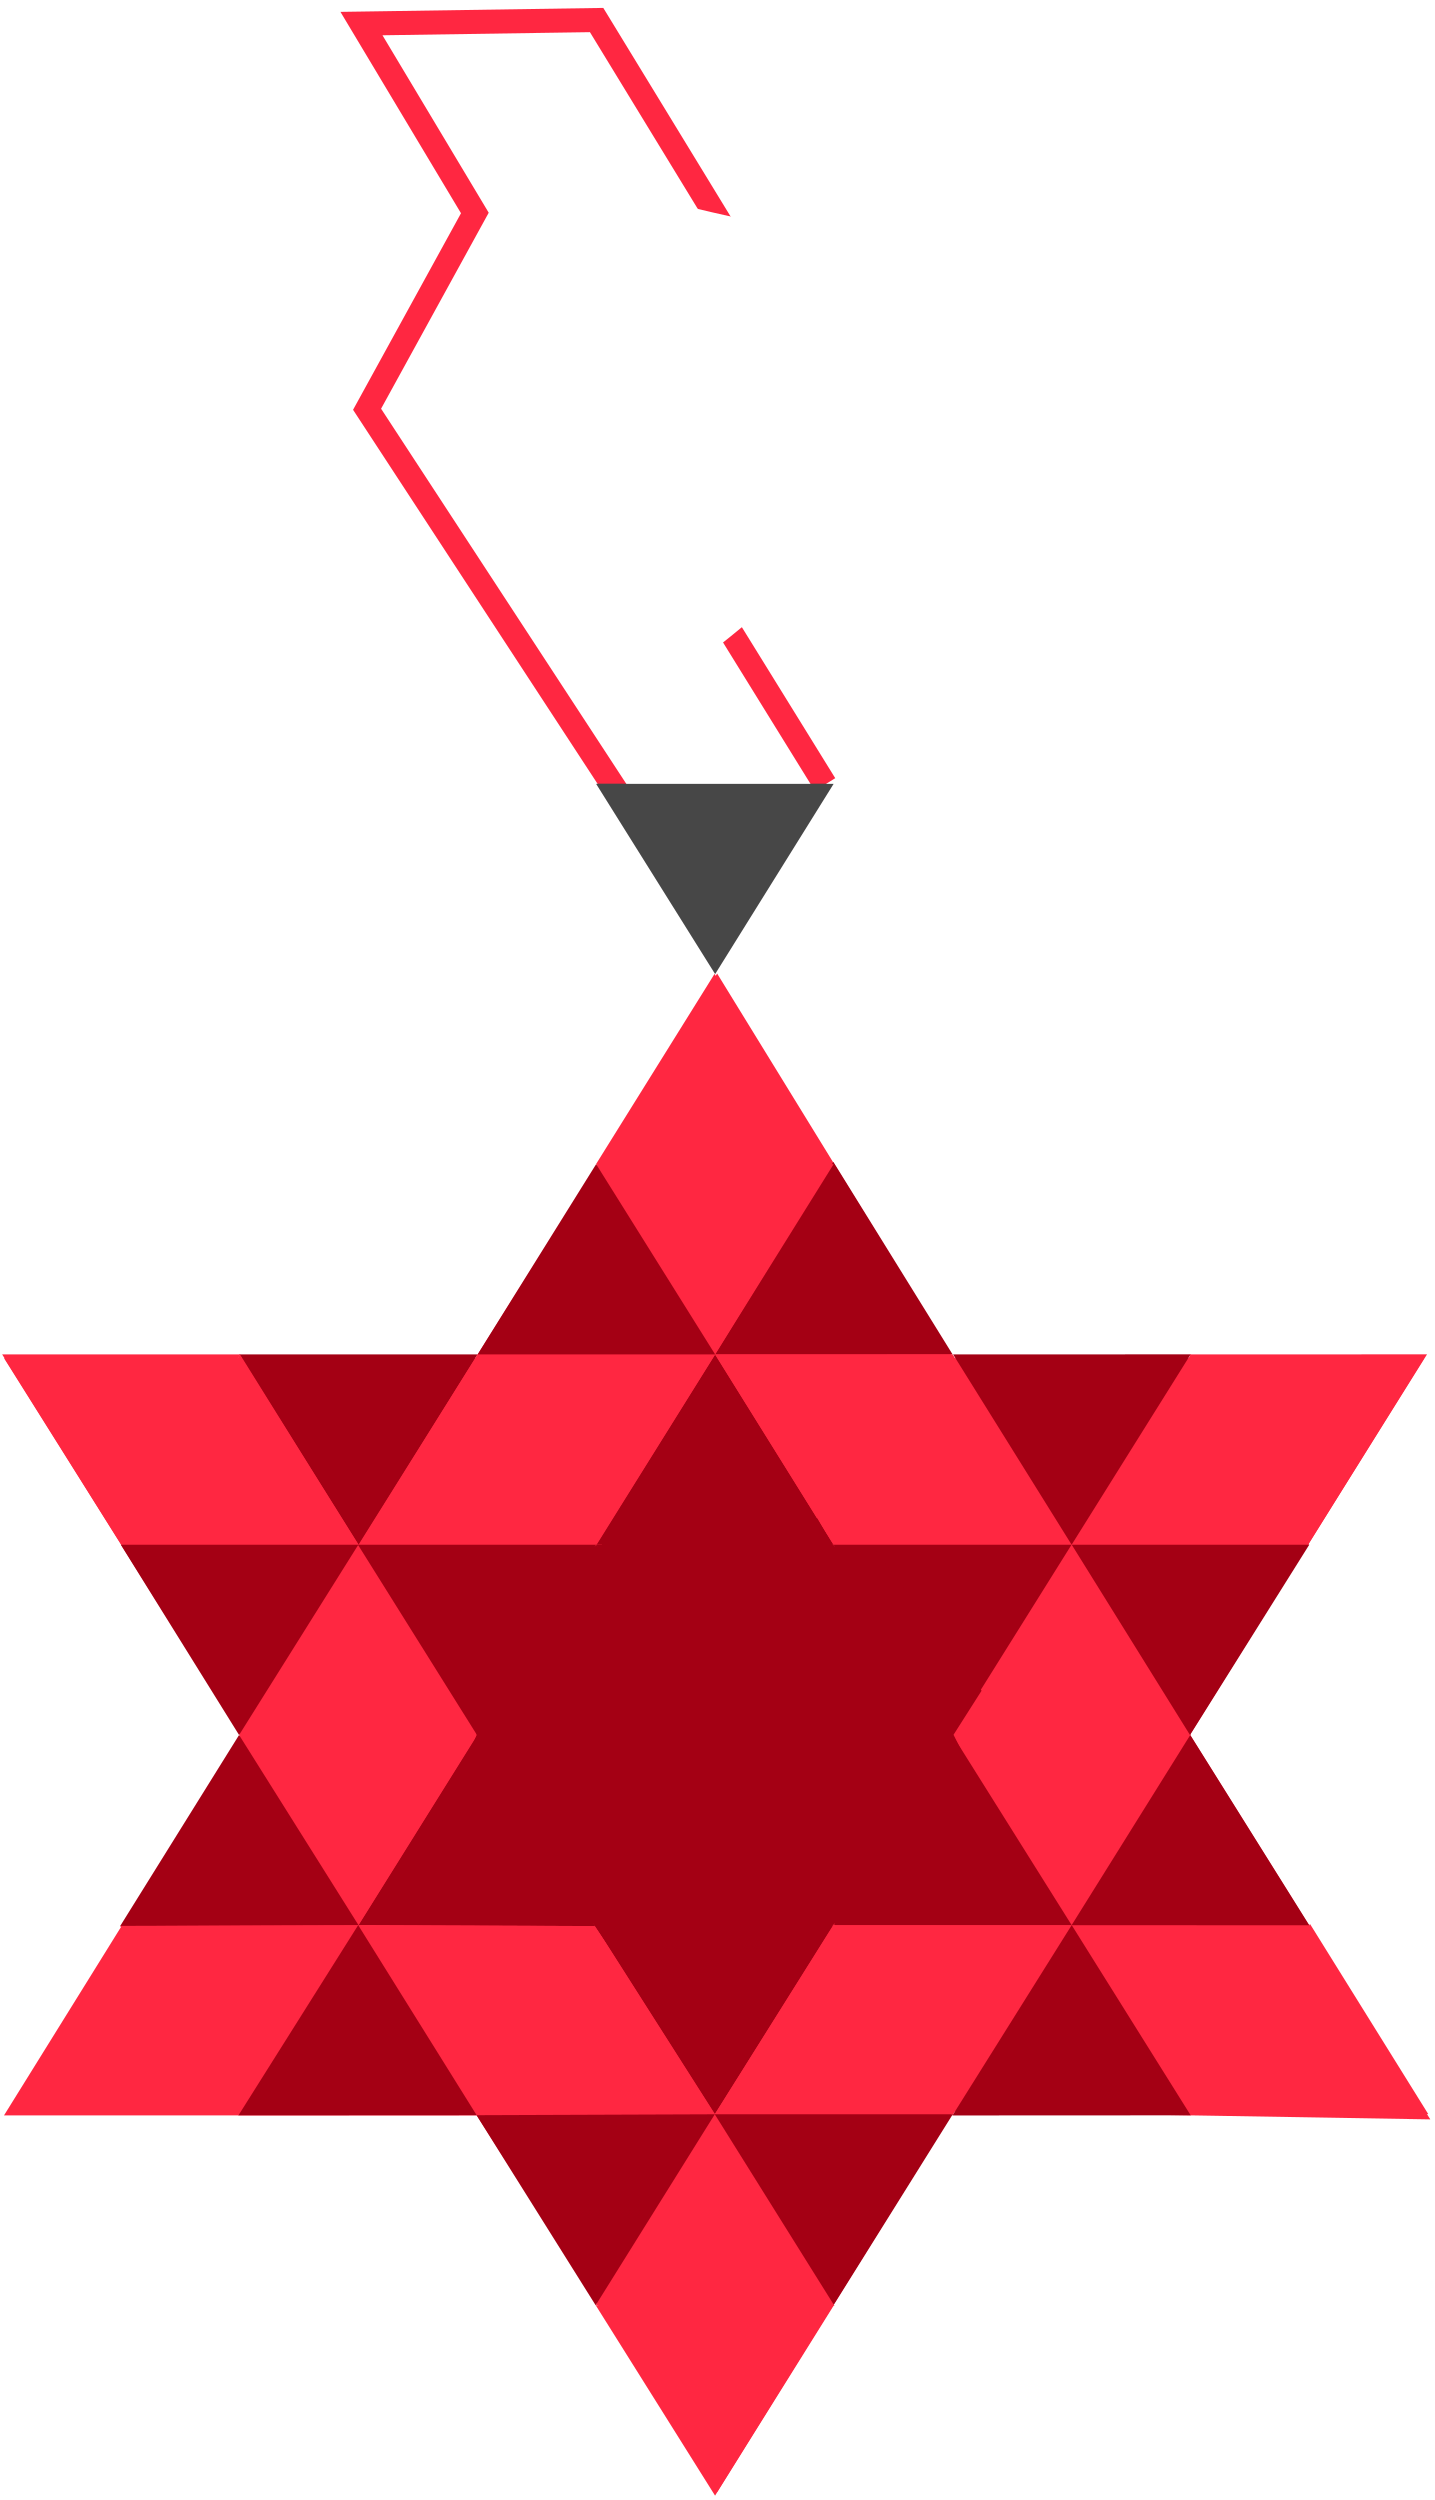
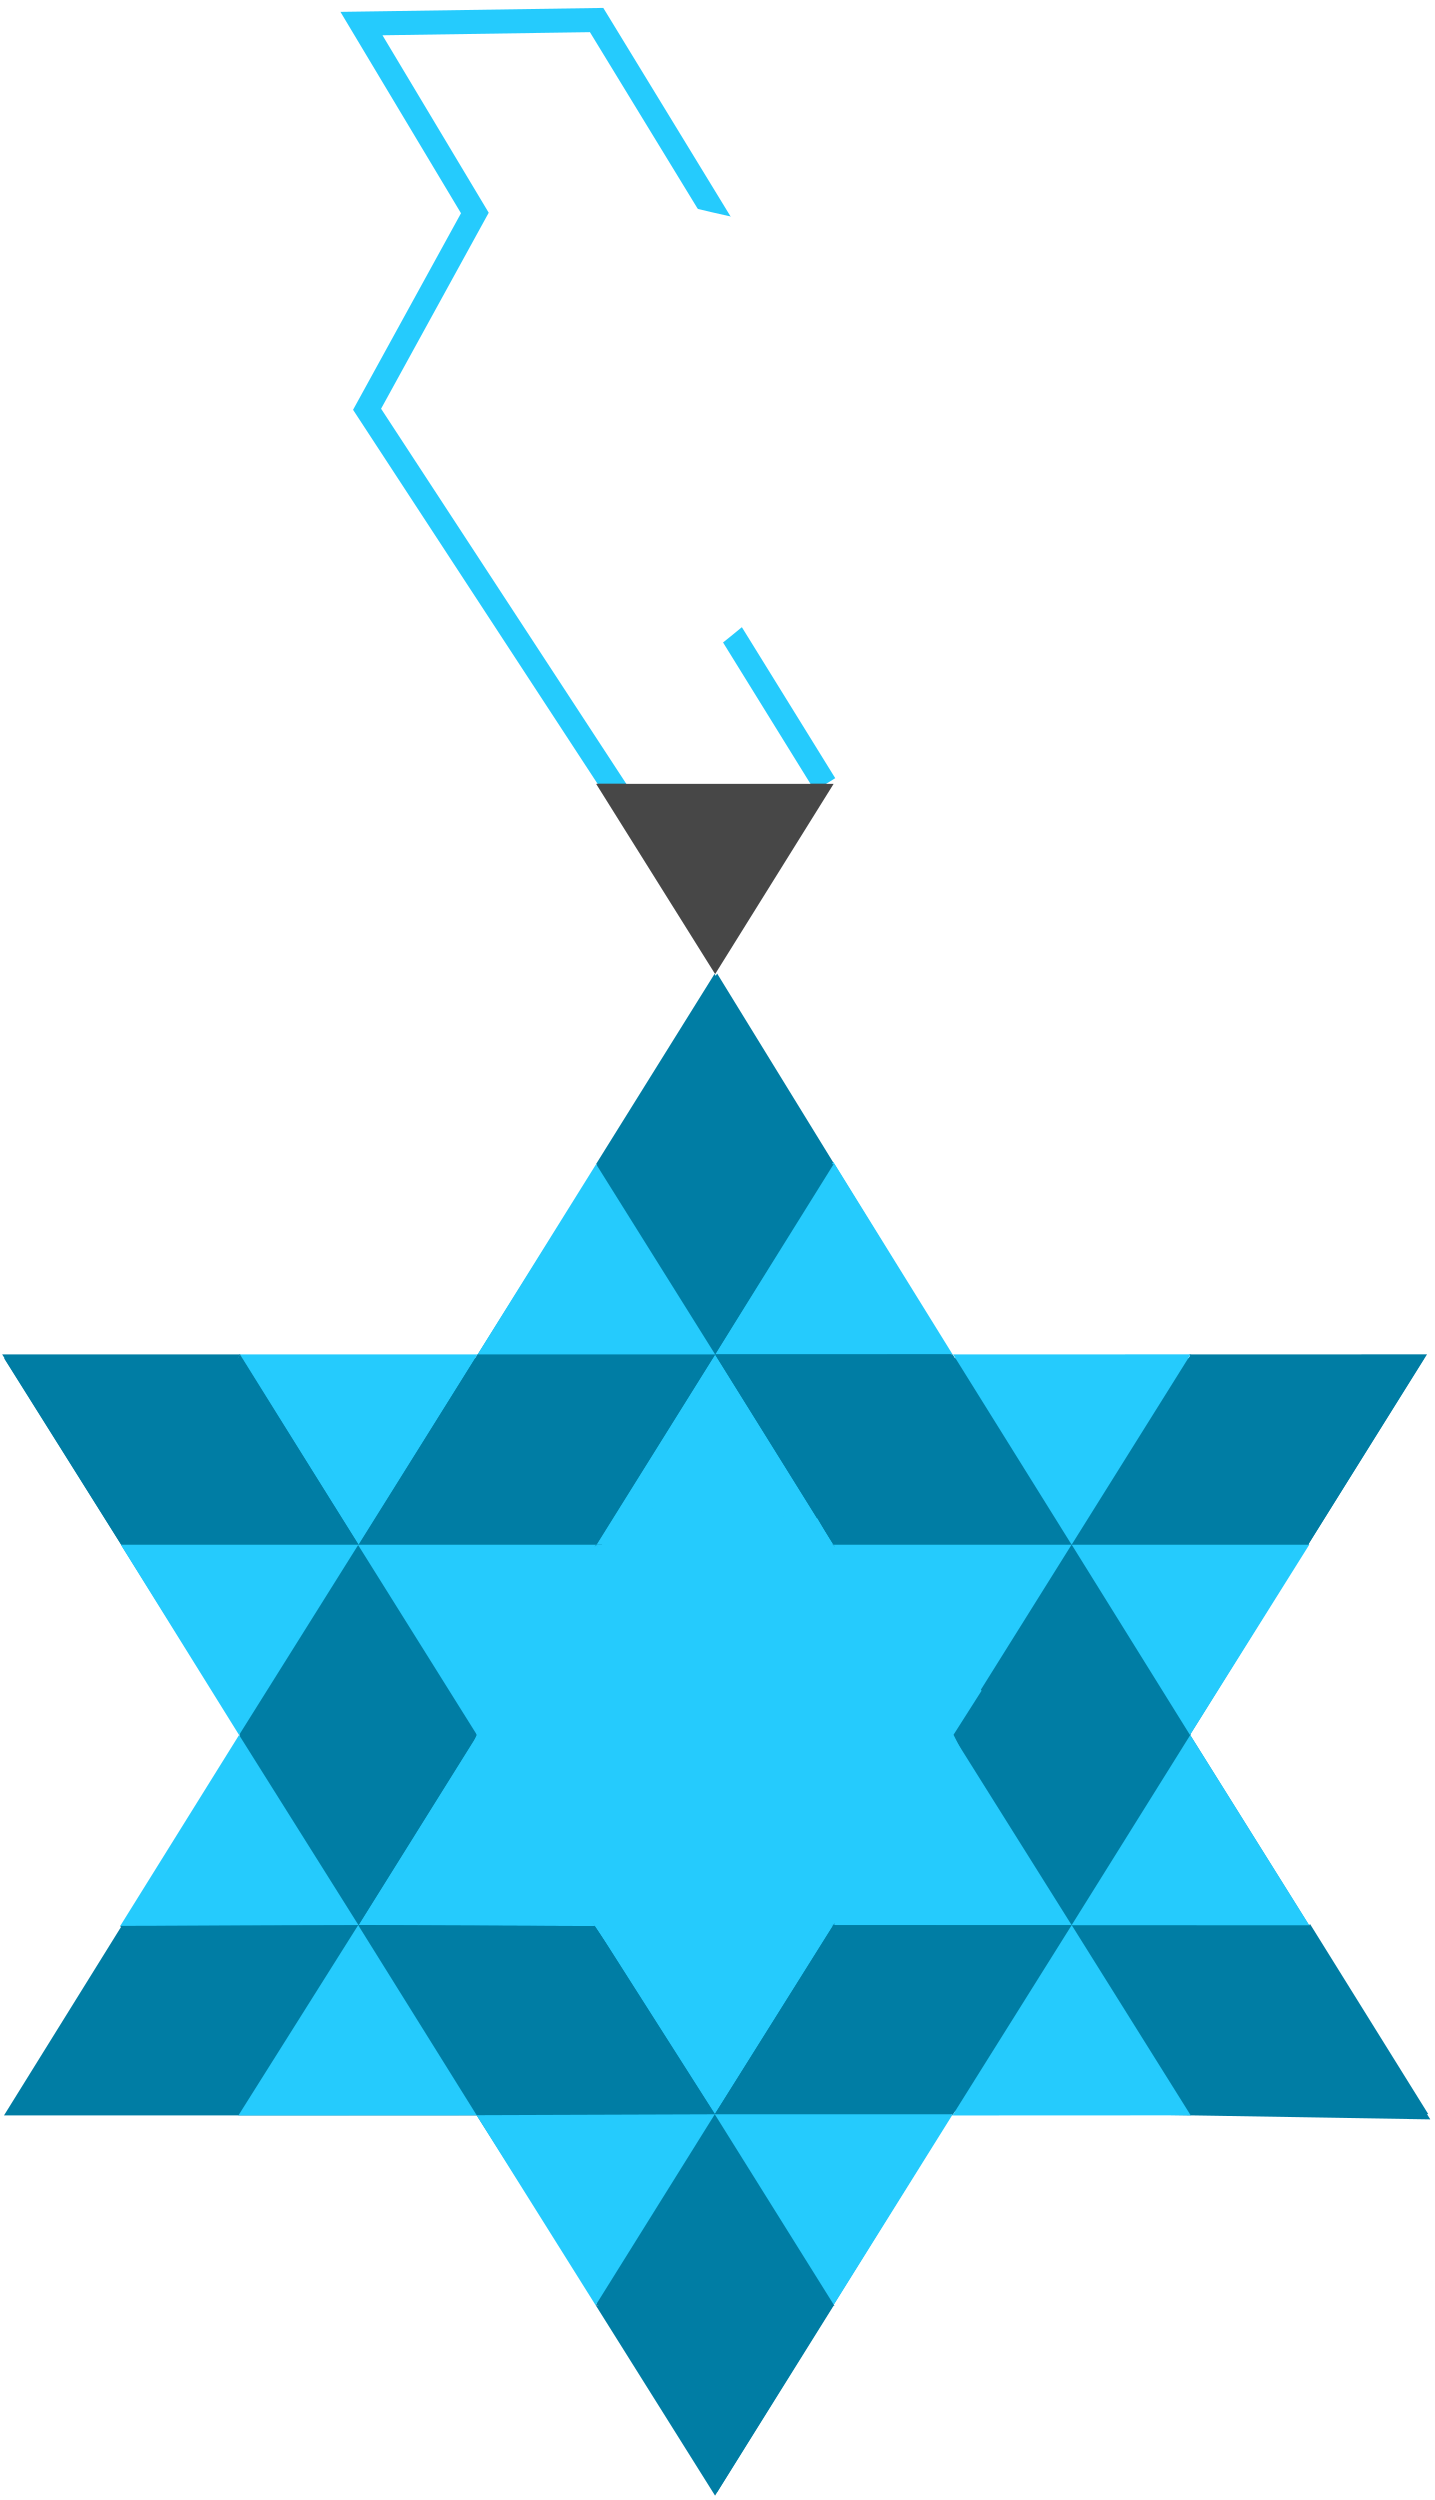
<svg xmlns="http://www.w3.org/2000/svg" width="179" height="312" viewBox="0 0 179 312" fill="none">
-   <path d="M59.339 169.5L89.5 121.5L119 169.5H177.733L148.5 216.5L178.5 264.5L119 263.5L89.5 311L59.5 264H0.5L30 216.5L0.5 169.5H59.339Z" fill="#FF2741" />
-   <path d="M59.608 169.028L44.75 192.77L29.855 169.028H59.608Z" fill="#A40014" />
-   <path d="M74.458 192.77L59.608 169.028L44.816 192.77H74.458Z" fill="#FF2741" />
-   <path d="M104.025 192.784L89.249 169.033L74.457 192.775L104.025 192.784Z" fill="#A40014" />
-   <path d="M163.392 192.784L148.616 169.033L133.824 192.775L163.392 192.784Z" fill="#FF2741" />
-   <path d="M44.724 192.784L29.948 169.033L15.156 192.775L44.724 192.784Z" fill="#FF2741" />
-   <path d="M104.022 145.285L89.175 121.543L74.383 145.285H104.022Z" fill="#FF2741" />
-   <path d="M133.736 192.785L118.882 169.023L104.023 192.785H133.736Z" fill="#FF2741" />
-   <path d="M118.882 169.029L104 145L89.242 169.029H118.882Z" fill="#A40014" />
-   <path d="M89.26 169.018L74.41 192.762L59.559 169.018H89.26Z" fill="#FF2741" />
-   <path d="M118.885 169.023L104.026 192.783L89.234 169.03L118.885 169.023Z" fill="#FF2741" />
-   <path d="M148.596 169.023L133.739 192.783L118.945 169.03L148.596 169.023Z" fill="#A40014" />
-   <path d="M178.092 169.023L163.236 192.783L148.441 169.03L178.092 169.023Z" fill="#FF2741" />
-   <path d="M30 169.031L15.15 192.783L0.27 169.03L30 169.031Z" fill="#FF2741" />
-   <path d="M118.876 216.526L104.022 192.784L89.137 216.53L118.876 216.526Z" fill="#A40014" />
-   <path d="M59.575 216.526L44.721 192.784L29.836 216.53L59.575 216.526Z" fill="#FF2741" />
-   <path d="M89.255 216.526L74.401 192.784L59.516 216.53L89.255 216.526Z" fill="#A40014" />
-   <path d="M148.622 216.526L133.768 192.784L118.883 216.53L148.622 216.526Z" fill="#FF2741" />
-   <path d="M118.845 216.529L104.008 240.28L89.141 216.529H118.845Z" fill="#A40014" />
-   <path d="M133.727 192.784L118.878 216.526L104.023 192.784H133.727Z" fill="#A40014" />
-   <path d="M104.038 145.287L89.249 169.029L74.394 145.287H104.038Z" fill="#FF2741" />
-   <path d="M104.023 192.784L89.142 216.53L74.379 192.779L104.023 192.784Z" fill="#A40014" />
-   <path d="M163.394 192.784L148.513 216.53L133.75 192.779L163.394 192.784Z" fill="#A40014" />
-   <path d="M44.718 192.784L29.837 216.53L15.074 192.779L44.718 192.784Z" fill="#A40014" />
-   <path d="M104.036 240.287L89.115 216.527L74.269 240.378L104.036 240.287Z" fill="#A40014" />
-   <path d="M104.009 240.281L89.201 263.863L74.269 240.379L104.009 240.281Z" fill="#A40014" />
-   <path d="M104.145 287.759L89.204 263.861L74.344 287.694L104.145 287.759Z" fill="#FF2741" />
-   <path d="M104.074 287.687L89.24 311.455L74.344 287.695L104.074 287.687Z" fill="#FF2741" />
-   <path d="M163.413 240.267L148.565 264.008L133.711 240.267H163.413Z" fill="#FF2741" />
-   <path d="M74.272 240.378L59.52 216.525L44.719 240.274L74.272 240.378Z" fill="#A40014" />
-   <path d="M74.268 240.378L59.465 263.978L44.68 240.238L74.268 240.378Z" fill="#FF2741" />
-   <path d="M89.114 216.54L74.273 240.378L59.441 216.529L89.114 216.54Z" fill="#A40014" />
-   <path d="M59.565 216.529L44.731 240.28L29.863 216.529H59.565Z" fill="#FF2741" />
-   <path d="M44.758 240.287L29.837 216.527L14.992 240.378L44.758 240.287Z" fill="#A40014" />
-   <path d="M89.242 263.868L74.278 240.364L59.469 263.977L89.242 263.868Z" fill="#FF2741" />
-   <path d="M44.741 240.255L29.811 264.001L15 240.35L44.741 240.255Z" fill="#FF2741" />
-   <path d="M59.488 263.98L44.701 240.256L29.758 263.998L59.488 263.98Z" fill="#A40014" />
-   <path d="M148.549 216.525L133.751 240.267L118.848 216.525H148.549Z" fill="#FF2741" />
-   <path d="M133.753 240.272L118.846 216.499L104.012 240.267L133.753 240.272Z" fill="#A40014" />
-   <path d="M163.396 240.271L148.546 216.529L133.734 240.267L163.396 240.271Z" fill="#A40014" />
-   <path d="M133.749 240.267L118.866 264.008L104.012 240.267H133.749Z" fill="#FF2741" />
-   <path d="M118.843 263.844L104.082 240.111L89.199 263.871L118.843 263.844Z" fill="#FF2741" />
-   <path d="M178.249 263.844L163.489 240.111L148.605 263.871L178.249 263.844Z" fill="#FF2741" />
-   <path d="M148.598 263.994L133.748 240.252L118.867 264.009L148.598 263.994Z" fill="#A40014" />
-   <path d="M89.206 263.861L74.338 287.699L59.469 263.977L89.206 263.861Z" fill="#A40014" />
-   <path d="M118.905 263.861L104.057 287.636L89.203 263.861H118.905Z" fill="#A40014" />
-   <path d="M74.383 192.779L59.522 216.521L44.668 192.779H74.383Z" fill="#A40014" />
-   <path d="M89.247 169.029L74.397 145.287L59.605 169.029H89.247Z" fill="#A40014" />
+   <path d="M59.339 169.5L89.5 121.5L119 169.5H177.733L148.5 216.5L178.5 264.5L119 263.5L89.5 311L59.5 264H0.5L30 216.5L0.5 169.5H59.339Z" fill="#007DA4" />
+   <path d="M59.608 169.028L44.75 192.77L29.855 169.028H59.608Z" fill="#25CBFD" />
+   <path d="M74.458 192.77L59.608 169.028L44.816 192.77H74.458Z" fill="#007DA4" />
+   <path d="M104.025 192.784L89.249 169.033L74.457 192.775L104.025 192.784Z" fill="#25CBFD" />
+   <path d="M163.392 192.784L148.616 169.033L133.824 192.775L163.392 192.784Z" fill="#007DA4" />
+   <path d="M44.724 192.784L29.948 169.033L15.156 192.775L44.724 192.784Z" fill="#007DA4" />
+   <path d="M104.022 145.285L89.175 121.543L74.383 145.285H104.022Z" fill="#007DA4" />
+   <path d="M133.736 192.785L118.882 169.023L104.023 192.785H133.736Z" fill="#007DA4" />
+   <path d="M118.882 169.029L104 145L89.242 169.029H118.882Z" fill="#25CBFD" />
+   <path d="M89.26 169.018L74.41 192.762L59.559 169.018H89.26Z" fill="#007DA4" />
+   <path d="M118.885 169.023L104.026 192.783L89.234 169.03L118.885 169.023Z" fill="#007DA4" />
+   <path d="M148.596 169.023L133.739 192.783L118.945 169.03L148.596 169.023Z" fill="#25CBFD" />
+   <path d="M178.092 169.023L163.236 192.783L148.441 169.03L178.092 169.023Z" fill="#007DA4" />
+   <path d="M30 169.031L15.15 192.783L0.27 169.03L30 169.031Z" fill="#007DA4" />
+   <path d="M118.876 216.526L104.022 192.784L89.137 216.53L118.876 216.526Z" fill="#25CBFD" />
+   <path d="M59.575 216.526L44.721 192.784L29.836 216.53L59.575 216.526Z" fill="#007DA4" />
+   <path d="M89.255 216.526L74.401 192.784L59.516 216.53L89.255 216.526Z" fill="#25CBFD" />
+   <path d="M148.622 216.526L133.768 192.784L118.883 216.53L148.622 216.526Z" fill="#007DA4" />
+   <path d="M118.845 216.529L104.008 240.28L89.141 216.529H118.845Z" fill="#25CBFD" />
+   <path d="M133.727 192.784L118.878 216.526L104.023 192.784H133.727Z" fill="#25CBFD" />
+   <path d="M104.038 145.287L89.249 169.029L74.394 145.287H104.038Z" fill="#007DA4" />
+   <path d="M104.023 192.784L89.142 216.53L74.379 192.779L104.023 192.784Z" fill="#25CBFD" />
+   <path d="M163.394 192.784L148.513 216.53L133.75 192.779L163.394 192.784Z" fill="#25CBFD" />
+   <path d="M44.718 192.784L29.837 216.53L15.074 192.779L44.718 192.784Z" fill="#25CBFD" />
+   <path d="M104.036 240.287L89.115 216.527L74.269 240.378L104.036 240.287Z" fill="#25CBFD" />
+   <path d="M104.009 240.281L89.201 263.863L74.269 240.379L104.009 240.281Z" fill="#25CBFD" />
+   <path d="M104.145 287.759L89.204 263.861L74.344 287.694L104.145 287.759Z" fill="#007DA4" />
+   <path d="M104.074 287.687L89.24 311.455L74.344 287.695L104.074 287.687Z" fill="#007DA4" />
+   <path d="M163.413 240.267L148.565 264.008L133.711 240.267H163.413Z" fill="#007DA4" />
+   <path d="M74.272 240.378L59.52 216.525L44.719 240.274L74.272 240.378Z" fill="#25CBFD" />
+   <path d="M74.268 240.378L59.465 263.978L44.68 240.238L74.268 240.378Z" fill="#007DA4" />
+   <path d="M89.114 216.54L74.273 240.378L59.441 216.529L89.114 216.54Z" fill="#25CBFD" />
+   <path d="M59.565 216.529L44.731 240.28L29.863 216.529H59.565Z" fill="#007DA4" />
+   <path d="M44.758 240.287L29.837 216.527L14.992 240.378L44.758 240.287Z" fill="#25CBFD" />
+   <path d="M89.242 263.868L74.278 240.364L59.469 263.977L89.242 263.868Z" fill="#007DA4" />
+   <path d="M44.741 240.255L29.811 264.001L15 240.35L44.741 240.255Z" fill="#007DA4" />
+   <path d="M59.488 263.98L44.701 240.256L29.758 263.998L59.488 263.98Z" fill="#25CBFD" />
+   <path d="M148.549 216.525L133.751 240.267L118.848 216.525H148.549Z" fill="#007DA4" />
+   <path d="M133.753 240.272L118.846 216.499L104.012 240.267L133.753 240.272Z" fill="#25CBFD" />
+   <path d="M163.396 240.271L148.546 216.529L133.734 240.267L163.396 240.271Z" fill="#25CBFD" />
+   <path d="M133.749 240.267L118.866 264.008L104.012 240.267H133.749Z" fill="#007DA4" />
+   <path d="M118.843 263.844L104.082 240.111L89.199 263.871L118.843 263.844Z" fill="#007DA4" />
+   <path d="M178.249 263.844L163.489 240.111L148.605 263.871L178.249 263.844Z" fill="#007DA4" />
+   <path d="M148.598 263.994L133.748 240.252L118.867 264.009L148.598 263.994Z" fill="#25CBFD" />
+   <path d="M89.206 263.861L74.338 287.699L59.469 263.977L89.206 263.861Z" fill="#25CBFD" />
+   <path d="M118.905 263.861L104.057 287.636L89.203 263.861H118.905Z" fill="#25CBFD" />
+   <path d="M74.383 192.779L59.522 216.521L44.668 192.779H74.383Z" fill="#25CBFD" />
+   <path d="M89.247 169.029L74.397 145.287L59.605 169.029H89.247Z" fill="#25CBFD" />
  <path d="M104.038 97.823L89.249 121.565L74.394 97.823H104.038Z" fill="#474747" />
-   <path d="M59.5 216.5L53 193H75L77.5 188L102 189.5L104 193H109L122.5 211L119 216.5L120 218.5L109 240H104L99 248H79.5L74 240L53 232.5L59.5 216.5Z" fill="#A40014" />
+   <path d="M59.5 216.5L53 193H75L77.5 188L102 189.5L104 193H109L122.5 211L119 216.5L120 218.5L109 240H104L99 248H79.5L74 240L53 232.5L59.5 216.5Z" fill="#25CBFD" />
  <mask id="mask0_298_504" style="mask-type:alpha" maskUnits="userSpaceOnUse" x="42" y="0" width="64" height="102">
    <path fill-rule="evenodd" clip-rule="evenodd" d="M75.291 0.987L105.881 51.113L90.215 74.441L104.238 97.117L101.686 98.695L86.647 74.374L102.319 51.036L73.623 4.013L47.734 4.403L60.991 26.548L47.559 51.008L79.362 99.659L76.85 101.3L44.062 51.142L57.533 26.612L42.488 1.482L75.291 0.987Z" fill="#25CBFD" />
  </mask>
  <g mask="url(#mask0_298_504)">
-     <path d="M115.5 31.5C107.5 31.1 83.5 25.333 72.5 22.5L79.5 77.5C77.167 82.5 73.9 91.6 79.5 88C85.1 84.4 91.167 79.5 93.5 77.5L115.5 101.5L65.5 109.5L36 95L21.5 -8.5L75.5 -22L115.5 31.5Z" fill="#FF2741" />
+     <path d="M115.5 31.5C107.5 31.1 83.5 25.333 72.5 22.5L79.5 77.5C77.167 82.5 73.9 91.6 79.5 88C85.1 84.4 91.167 79.5 93.5 77.5L115.5 101.5L65.5 109.5L36 95L21.5 -8.5L75.5 -22L115.5 31.5Z" fill="#25CBFD" />
    <path d="M80 97.8H74.5L78 104L80 101.3V97.8Z" fill="#474747" />
    <path d="M104 97.8H99.5L102 100.5L104 97.8Z" fill="#474747" />
  </g>
</svg>
